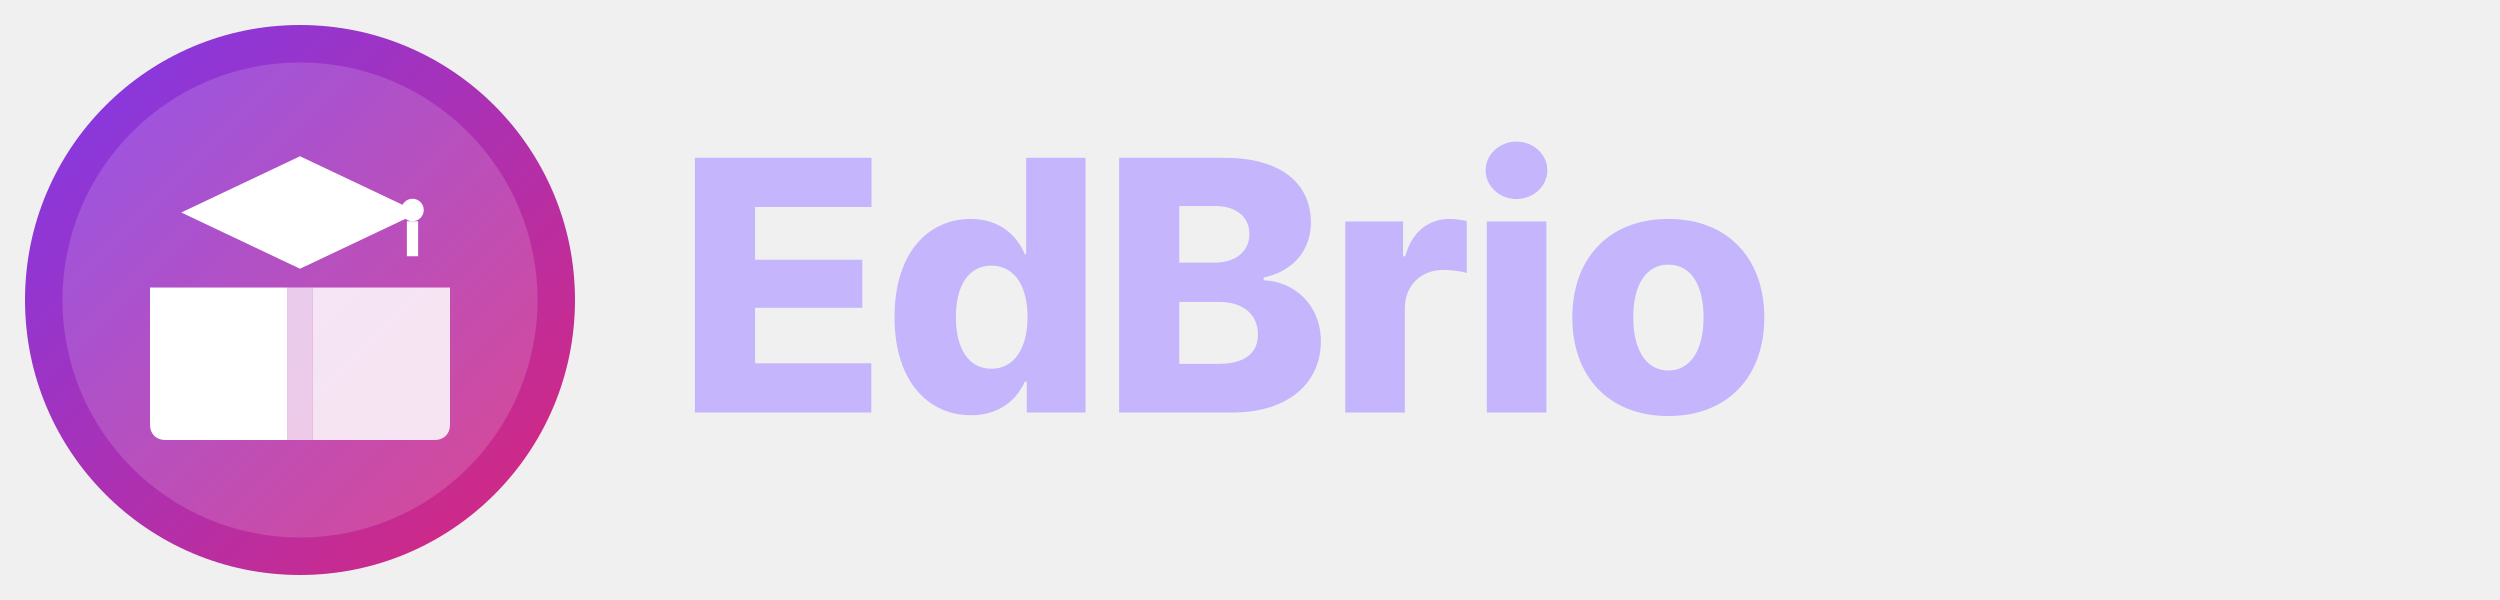
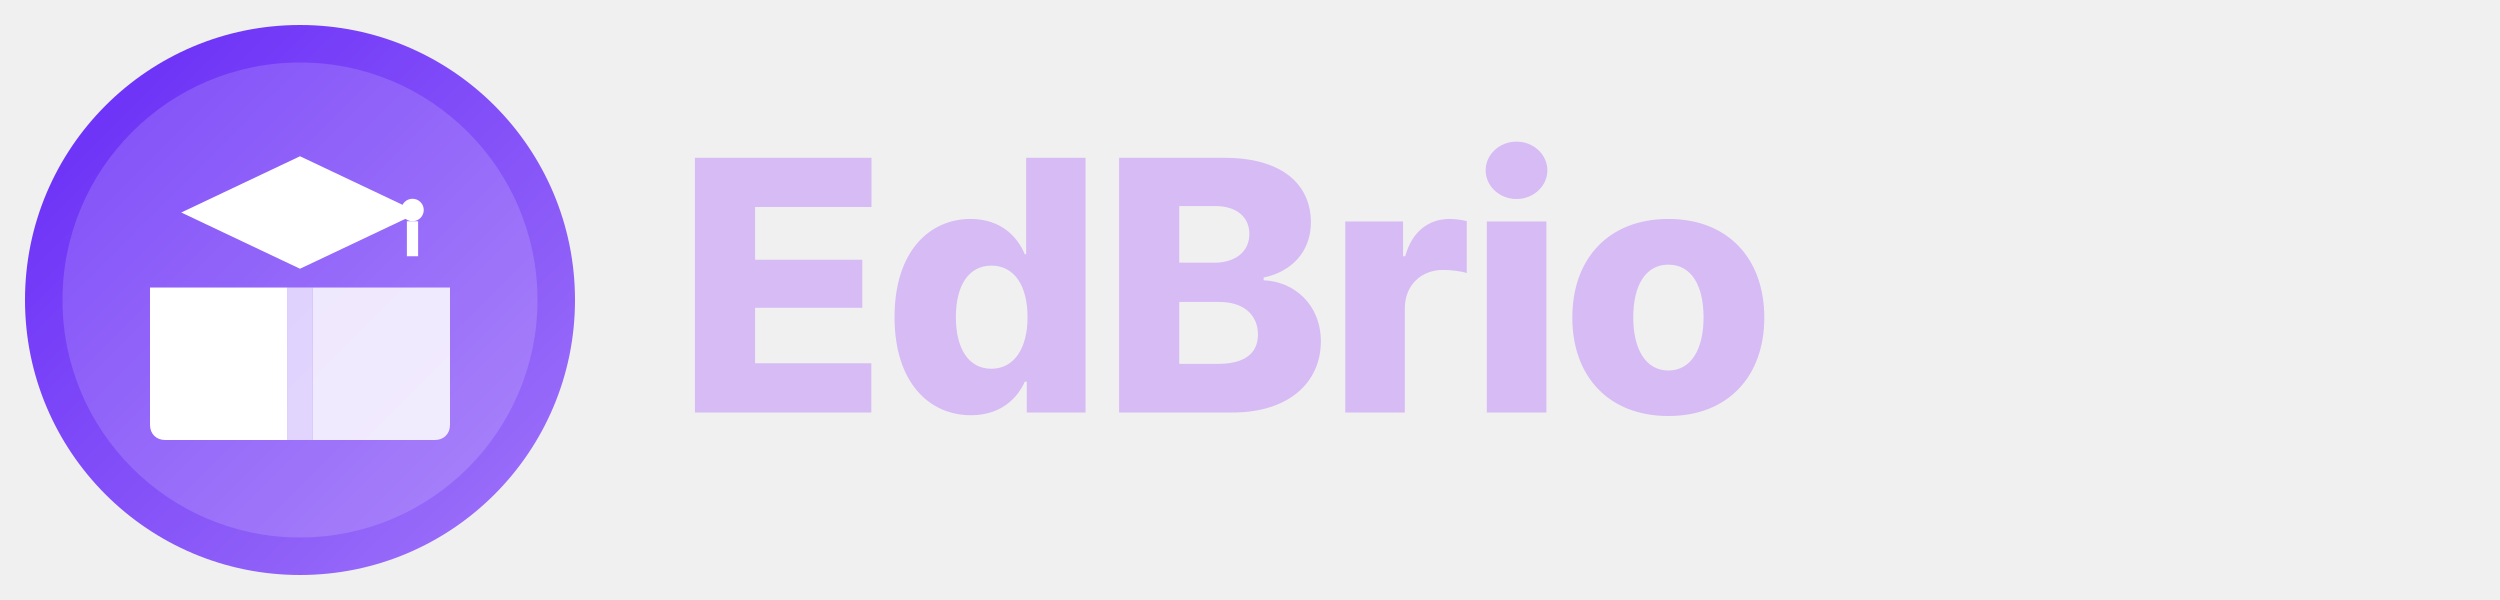
<svg xmlns="http://www.w3.org/2000/svg" width="200" height="48" viewBox="0 0 200 48" fill="none">
  <defs>
    <linearGradient id="logoGradDark" x1="0%" y1="0%" x2="100%" y2="100%">
-       <stop offset="0%" stop-color="#7C3AED" />
-       <stop offset="100%" stop-color="#DB2777" />
+       <stop offset="0%" stop-color="#6528F7" />
+       <stop offset="100%" stop-color="#A076F9" />
    </linearGradient>
  </defs>
  <circle cx="24" cy="24" r="22" fill="url(#logoGradDark)" />
  <circle cx="24" cy="24" r="19" fill="#FFFFFF" opacity="0.15" />
  <path d="M14.5 17 L24 12.5 L33.5 17 L24 21.5 Z" fill="#FFFFFF" />
  <circle cx="33" cy="16.8" r="0.9" fill="#FFFFFF" />
  <line x1="33" y1="17.7" x2="33" y2="20.5" stroke="#FFFFFF" stroke-width="0.9" />
  <path d="M12 23 L12 34 C12 34.7 12.5 35.2 13.2 35.2 L23 35.2 L23 23 Z" fill="#FFFFFF" />
  <path d="M25 23 L25 35.2 L34.8 35.2 C35.5 35.2 36 34.7 36 34 L36 23 Z" fill="#FFFFFF" opacity="0.85" />
  <rect x="23" y="23" width="2" height="12.2" fill="#FFFFFF" opacity="0.7" />
-   <text x="54" y="33" font-family="system-ui, -apple-system, 'Segoe UI', sans-serif" font-size="28" font-weight="800" letter-spacing="-0.5" fill="#C4B5FD">EdBrio</text>
+   <text x="54" y="33" font-family="system-ui, -apple-system, 'Segoe UI', sans-serif" font-size="28" font-weight="800" letter-spacing="-0.5" fill="#D7BBF5">EdBrio</text>
</svg>
